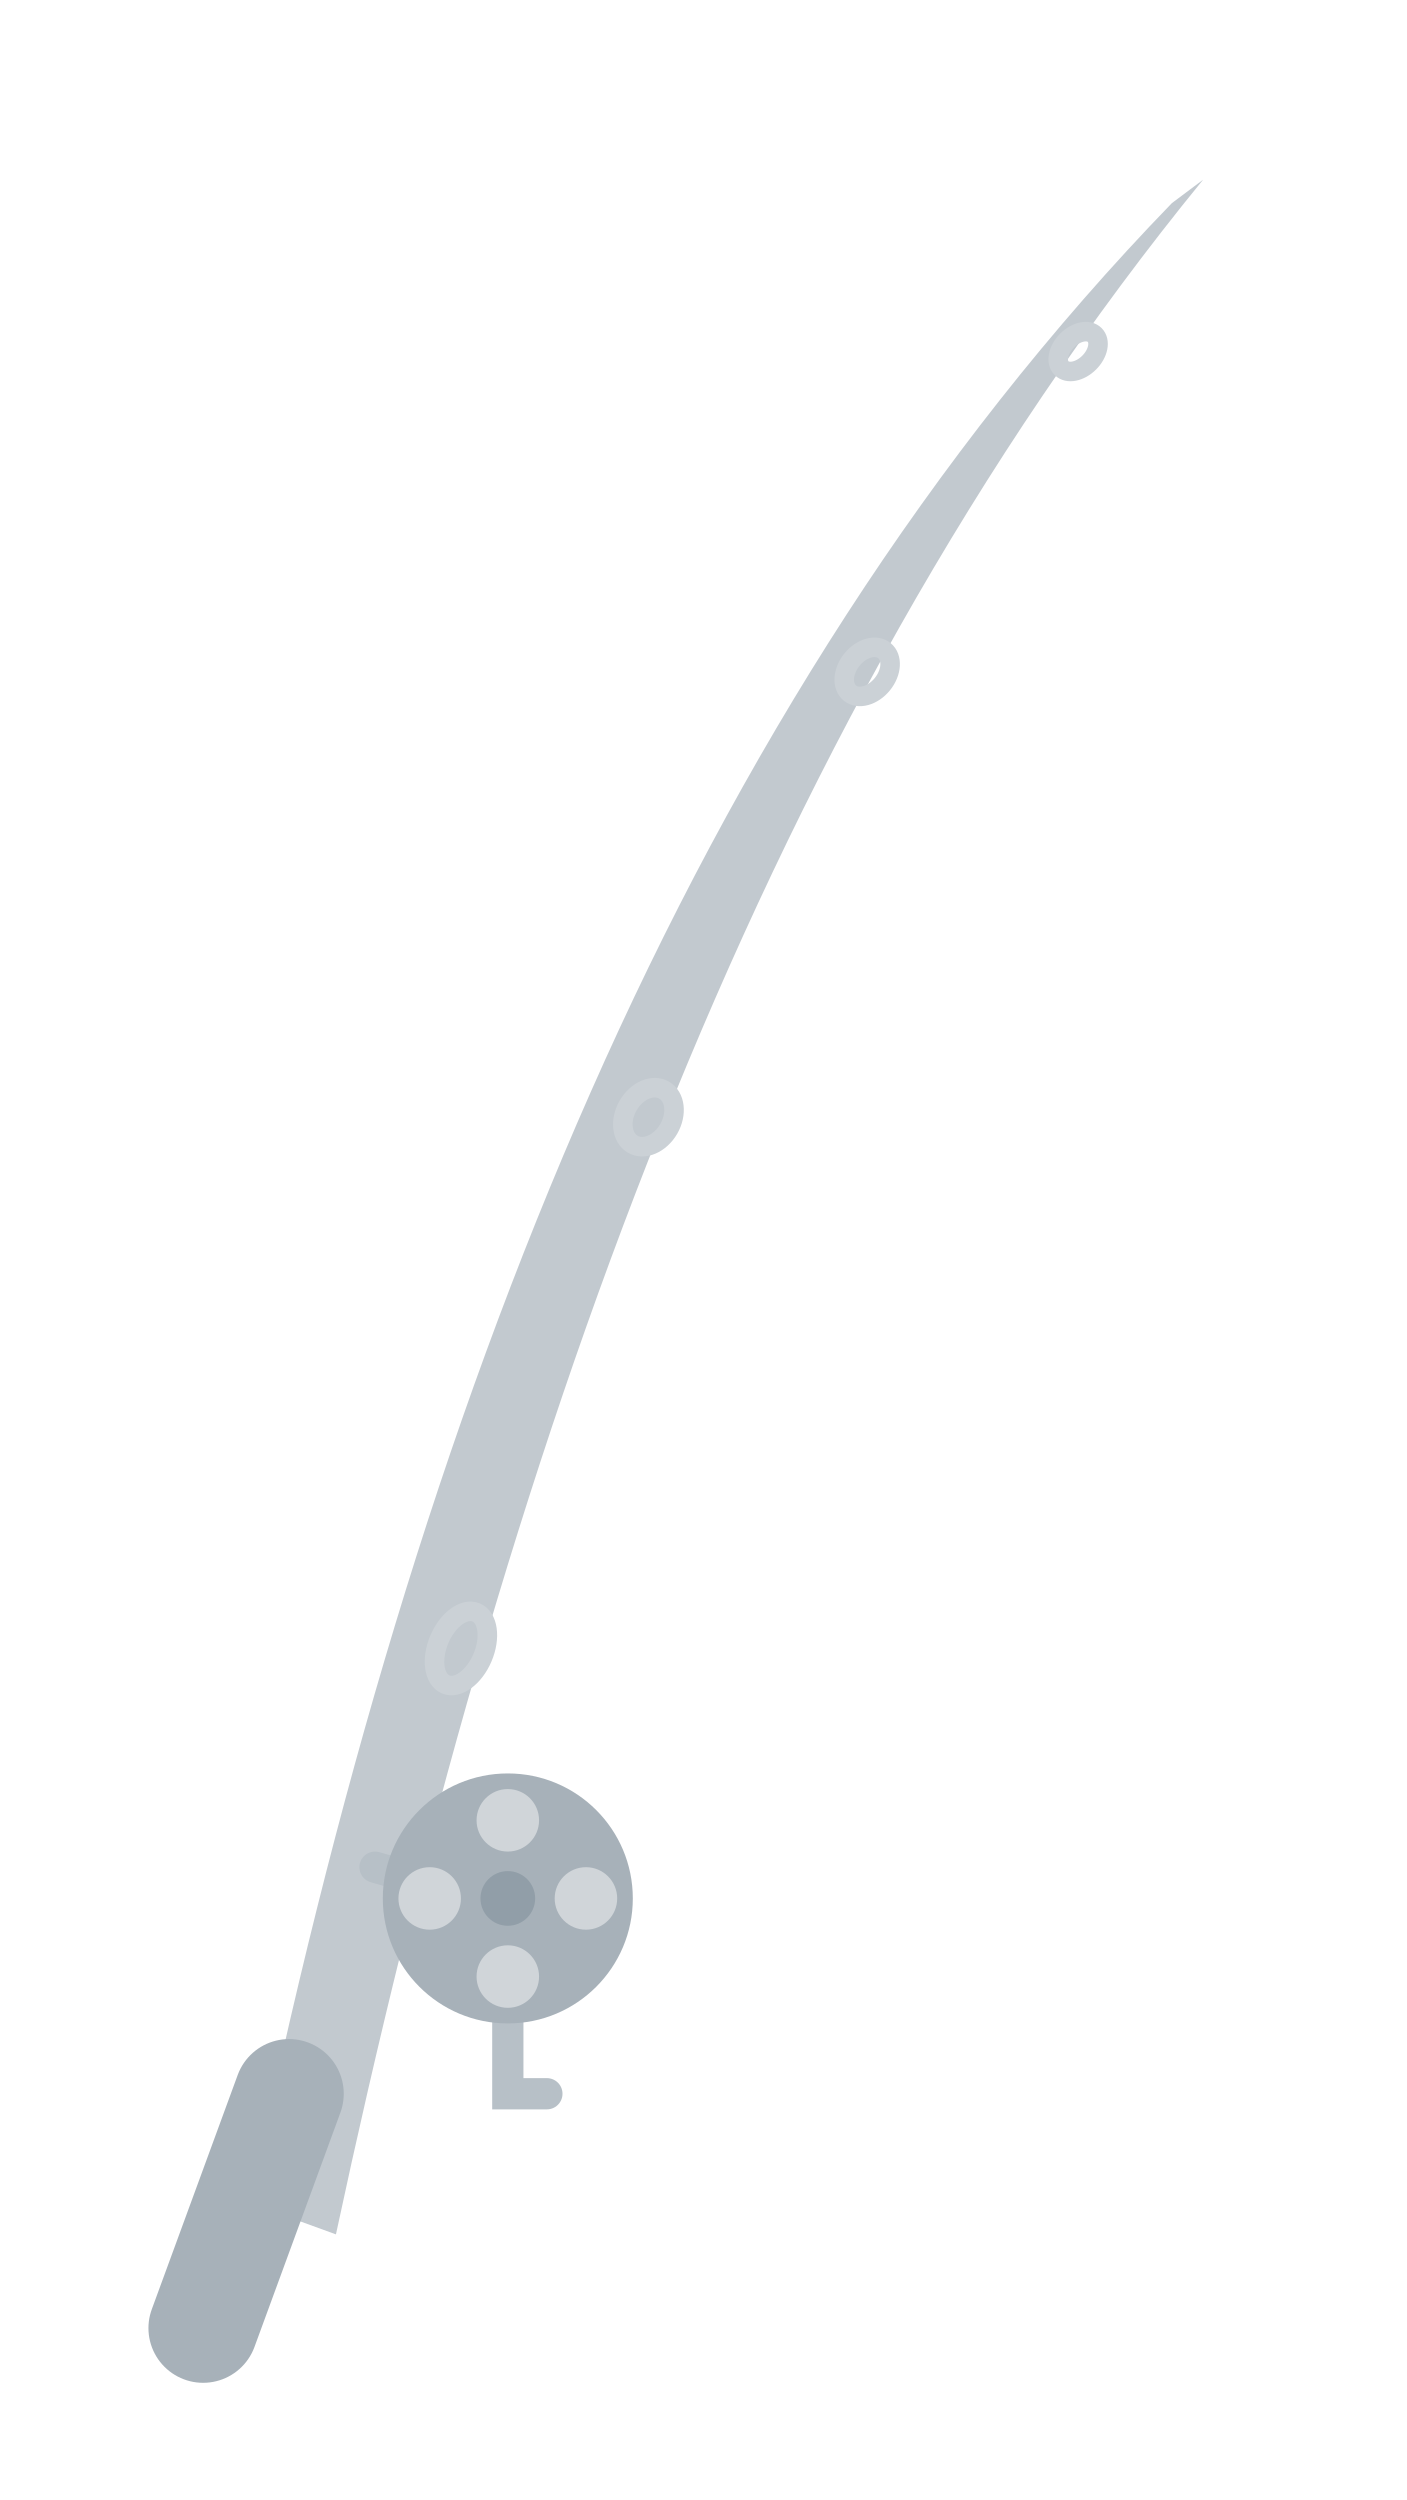
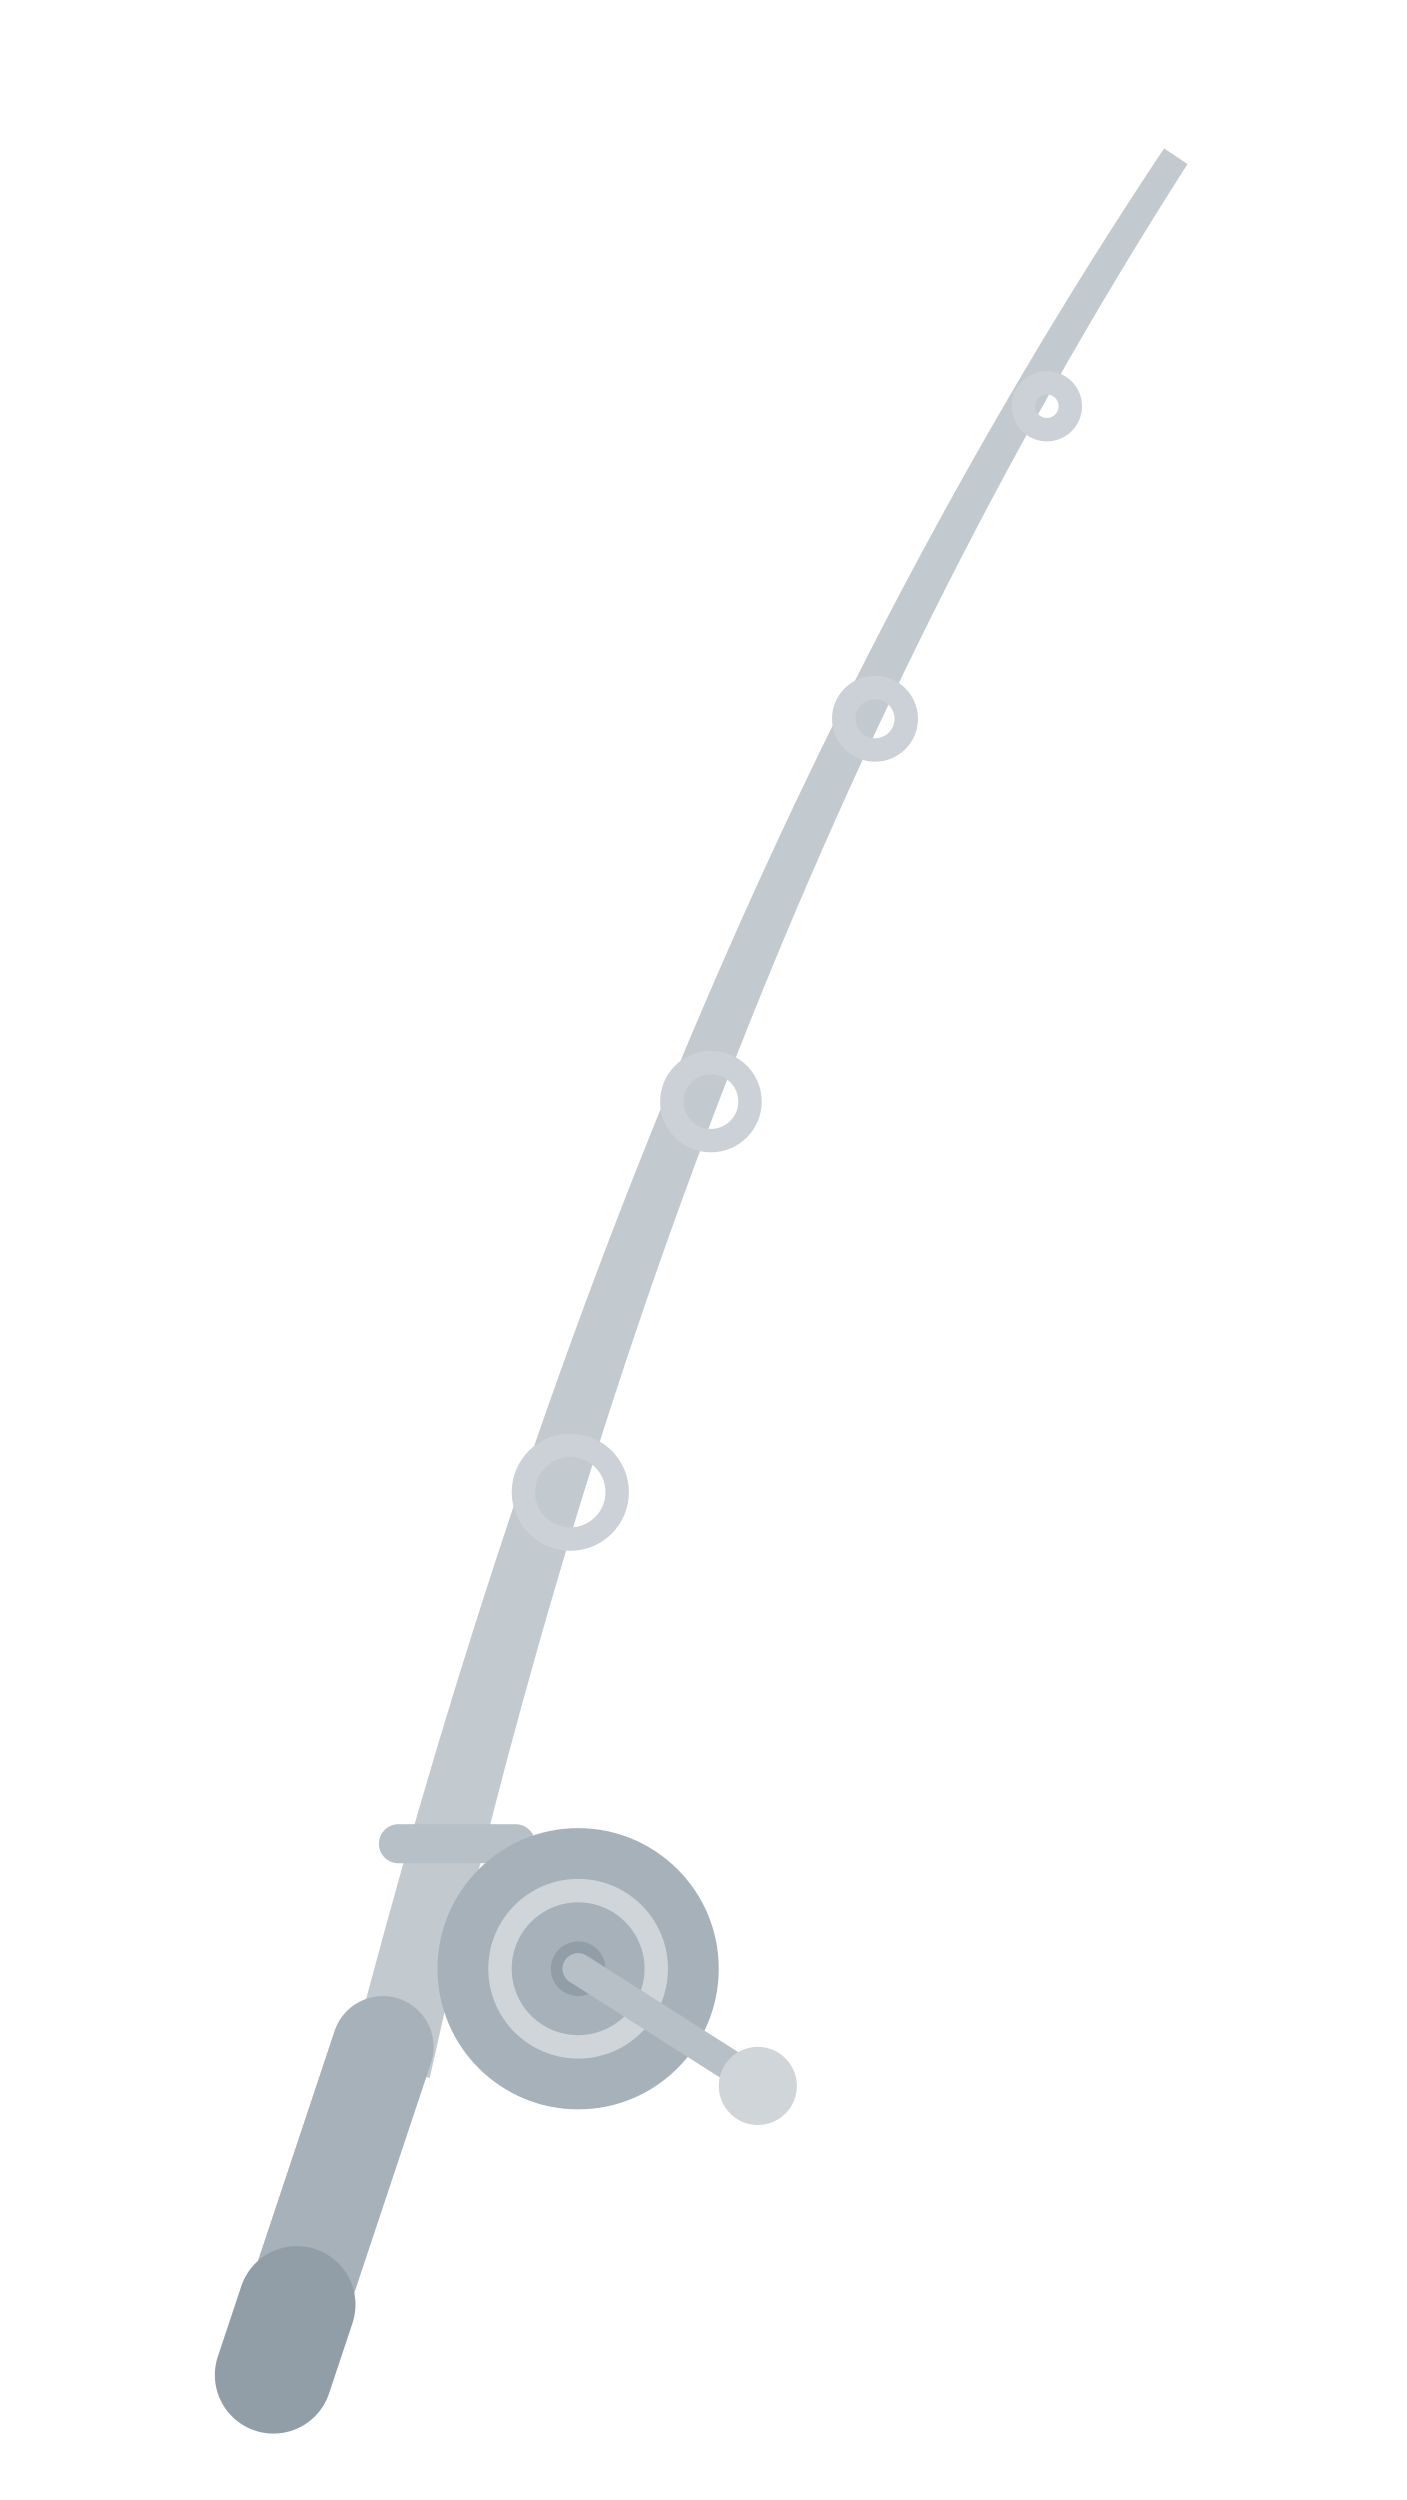
<svg xmlns="http://www.w3.org/2000/svg" viewBox="0 0 180 320">
-   <g transform="translate(5 0)">
-     <path d="M27 282C48 180 83 90 145 26L149 23C91 94 59 188 38 286Z" fill="#c2c9cf" />
-     <path d="m32 268-11 30" fill="none" stroke="#a7b1b9" stroke-width="14" stroke-linecap="round" />
-     <g fill="none" stroke="#cbd1d6" stroke-width="2.5">
-       <ellipse cx="54" cy="211" rx="3" ry="5" transform="rotate(23 54 211)" />
-       <ellipse cx="78" cy="143" rx="3" ry="4" transform="rotate(30 78 143)" />
-       <ellipse cx="106" cy="86" rx="2.5" ry="3.5" transform="rotate(39 106 86)" />
-       <ellipse cx="133" cy="45" rx="2" ry="3" transform="rotate(45 133 45)" />
-     </g>
-     <path d="m43 239 14 4m3 13v12h5" fill="none" stroke="#b7c0c7" stroke-width="4" stroke-linecap="round" />
-     <circle cx="60" cy="243" r="16" fill="#a7b1b9" />
-     <g fill="#d0d5d9">
-       <circle cx="60" cy="233" r="4" />
-       <circle cx="70" cy="243" r="4" />
-       <circle cx="60" cy="253" r="4" />
-       <circle cx="50" cy="243" r="4" />
-     </g>
-     <circle cx="60" cy="243" r="3.5" fill="#919ea8" />
+   <path d="M45 263C67 178 99 94 149 19L152 21C104 96 74 180 55 266Z" fill="#c2c9cf" />
+   <path d="M49 262 35 304" fill="none" stroke="#a7b1b9" stroke-width="13" stroke-linecap="round" />
+   <path d="M38 295 35 304" fill="none" stroke="#919ea8" stroke-width="15" stroke-linecap="round" />
+   <g fill="none" stroke="#cbd1d6" stroke-width="3">
+     <circle cx="73" cy="191" r="6" />
+     <circle cx="91" cy="141" r="5" />
+     <circle cx="112" cy="92" r="4" />
+     <circle cx="134" cy="52" r="3" />
  </g>
+   <path d="M51 236H66" fill="none" stroke="#b7c0c7" stroke-width="5" stroke-linecap="round" />
+   <circle cx="74" cy="252" r="18" fill="#a7b1b9" />
+   <circle cx="74" cy="252" r="10" fill="none" stroke="#d0d5d9" stroke-width="3" />
+   <circle cx="74" cy="252" r="3.5" fill="#919ea8" />
+   <path d="M74 252 96 266" fill="none" stroke="#b7c0c7" stroke-width="4" stroke-linecap="round" />
+   <circle cx="97" cy="267" r="5" fill="#d0d5d9" />
</svg>
